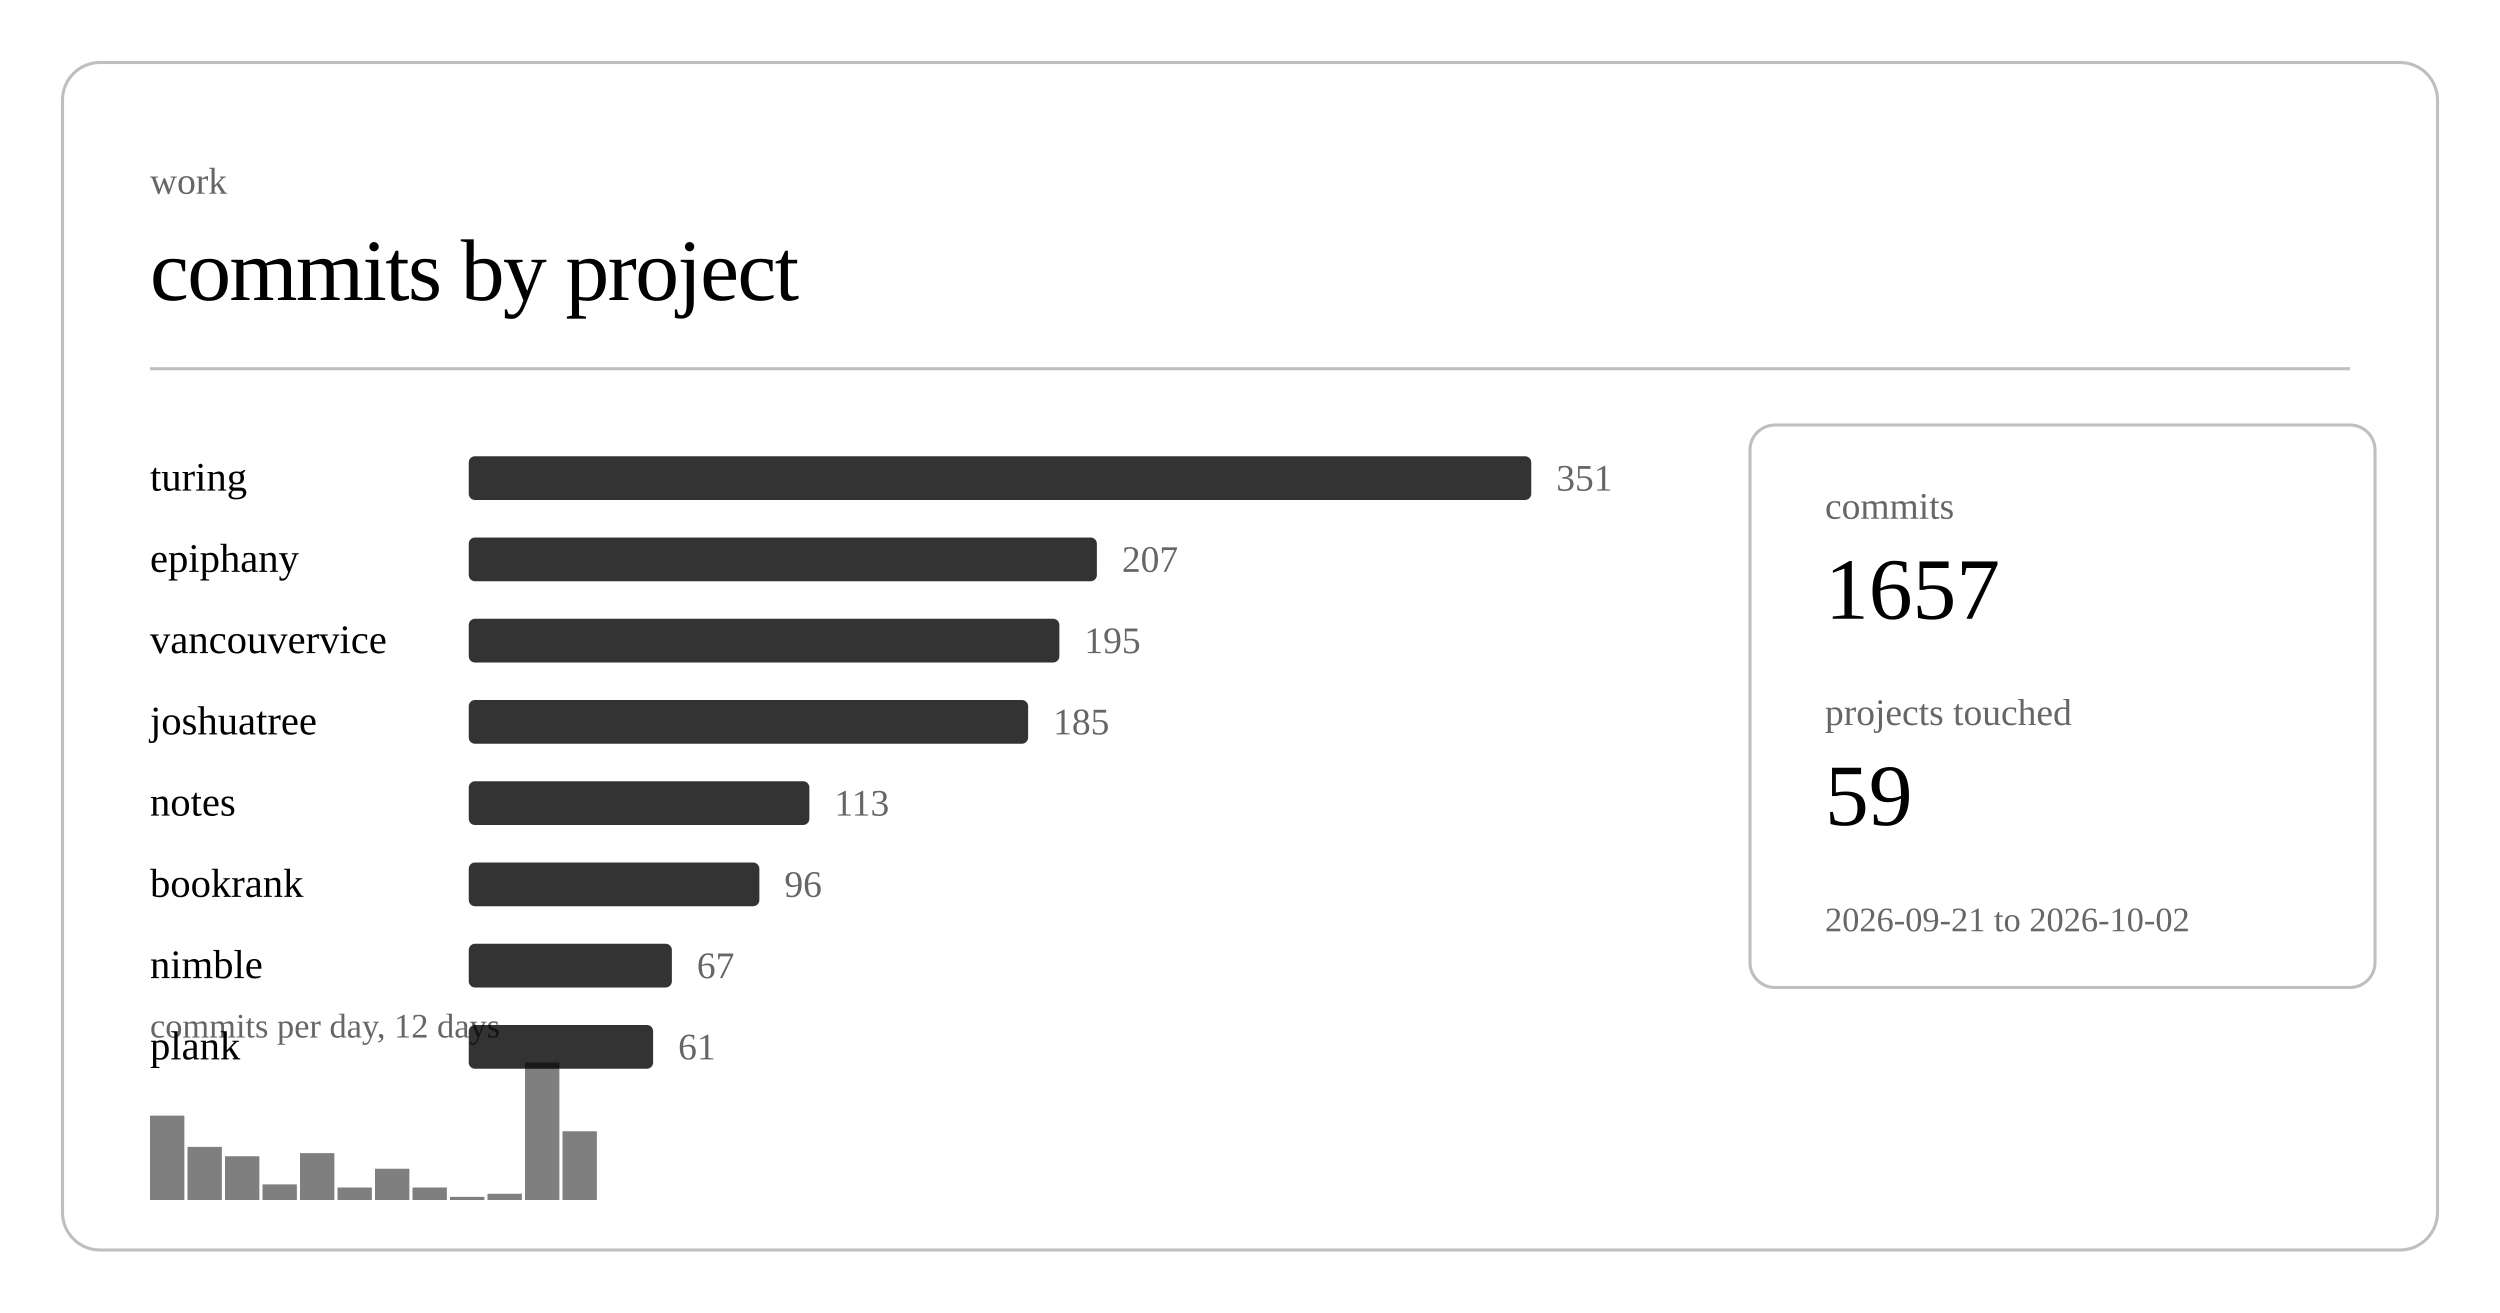
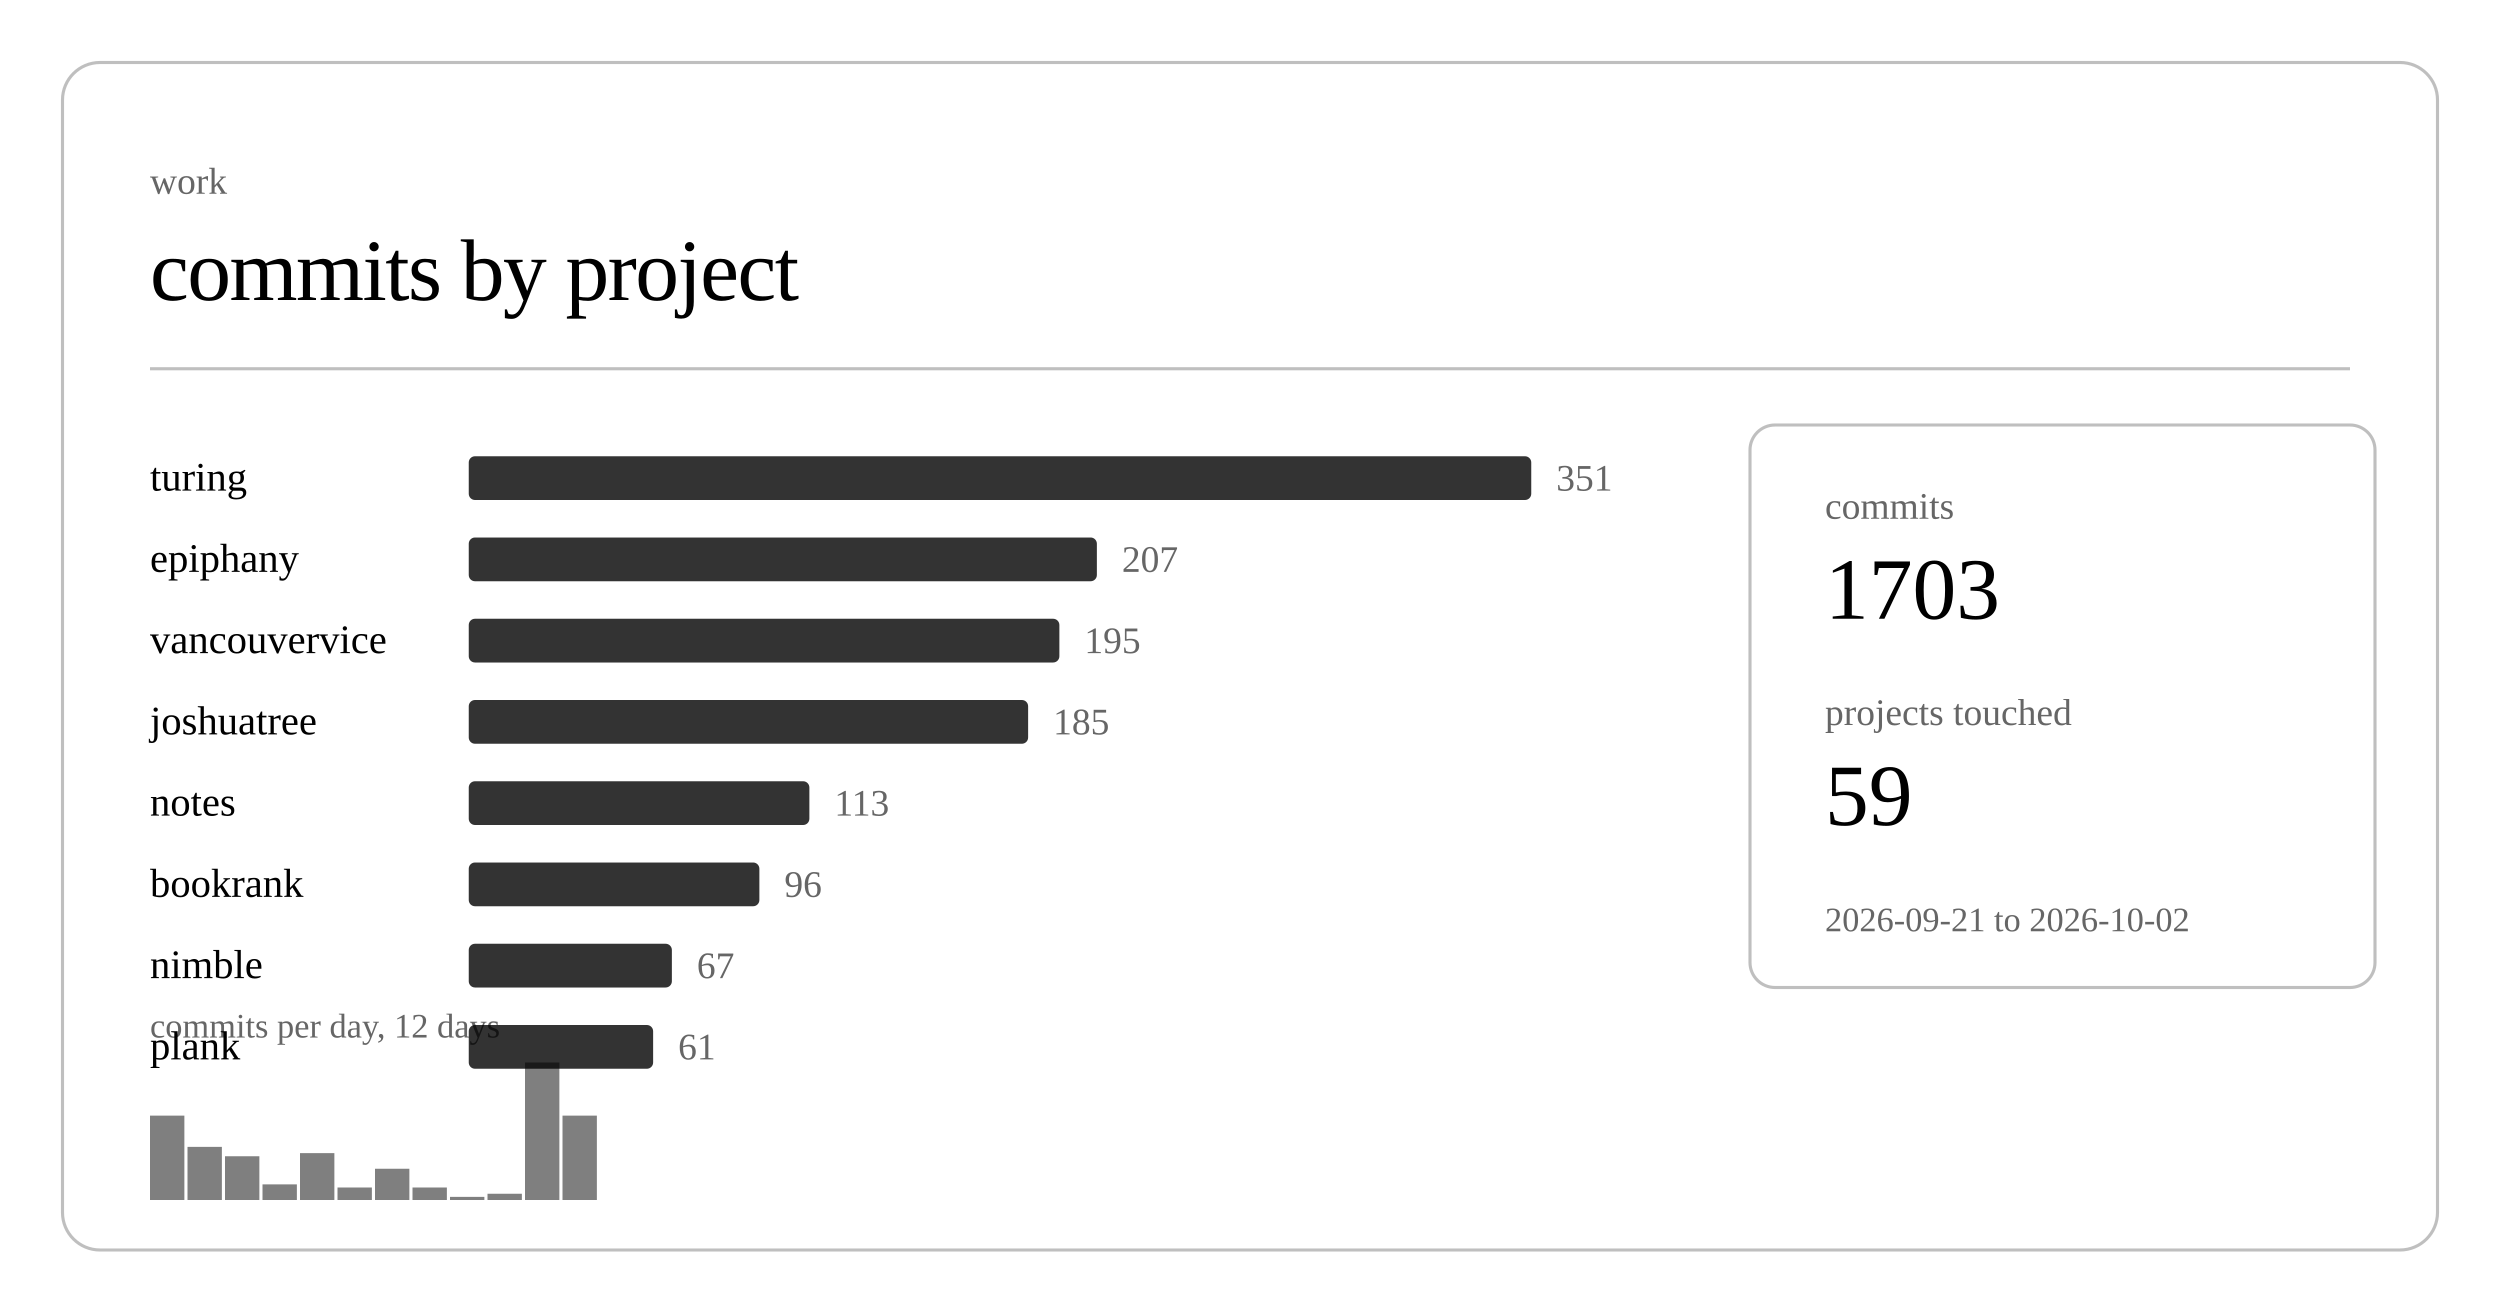
<svg xmlns="http://www.w3.org/2000/svg" class="post-header-svg" viewBox="0 0 800 420" width="800" height="420">
  <rect x="20" y="20" width="760" height="380" rx="12" ry="12" fill="none" stroke="currentColor" stroke-width="1" opacity="0.25" />
  <text fill="currentColor" x="48" y="62" font-size="12" opacity="0.6">work</text>
  <text fill="currentColor" x="48" y="96" font-size="28" font-weight="300" letter-spacing="-0.5">commits by project</text>
  <line stroke="currentColor" x1="48" y1="118" x2="752" y2="118" stroke-width="1" opacity="0.25" />
  <a href="https://github.com/nulljosh/turing">
    <text fill="currentColor" x="48" y="157" font-size="13">turing</text>
  </a>
  <rect x="150" y="146" width="340" height="14" rx="2" fill="currentColor" opacity="0.8" />
  <text fill="currentColor" x="498" y="157" font-size="12" opacity="0.6">351</text>
  <a href="https://github.com/nulljosh/epiphany">
    <text fill="currentColor" x="48" y="183" font-size="13">epiphany</text>
  </a>
  <rect x="150" y="172" width="201" height="14" rx="2" fill="currentColor" opacity="0.8" />
  <text fill="currentColor" x="359" y="183" font-size="12" opacity="0.6">207</text>
  <a href="https://github.com/nulljosh/vancouvervice">
    <text fill="currentColor" x="48" y="209" font-size="13">vancouvervice</text>
  </a>
  <rect x="150" y="198" width="189" height="14" rx="2" fill="currentColor" opacity="0.8" />
  <text fill="currentColor" x="347" y="209" font-size="12" opacity="0.6">195</text>
  <a href="https://github.com/nulljosh/joshuatree">
    <text fill="currentColor" x="48" y="235" font-size="13">joshuatree</text>
  </a>
  <rect x="150" y="224" width="179" height="14" rx="2" fill="currentColor" opacity="0.8" />
  <text fill="currentColor" x="337" y="235" font-size="12" opacity="0.6">185</text>
  <a href="https://github.com/nulljosh/notes">
    <text fill="currentColor" x="48" y="261" font-size="13">notes</text>
  </a>
  <rect x="150" y="250" width="109" height="14" rx="2" fill="currentColor" opacity="0.8" />
  <text fill="currentColor" x="267" y="261" font-size="12" opacity="0.6">113</text>
  <a href="https://github.com/nulljosh/bookrank">
    <text fill="currentColor" x="48" y="287" font-size="13">bookrank</text>
  </a>
  <rect x="150" y="276" width="93" height="14" rx="2" fill="currentColor" opacity="0.8" />
  <text fill="currentColor" x="251" y="287" font-size="12" opacity="0.6">96</text>
  <a href="https://github.com/nulljosh/nimble">
    <text fill="currentColor" x="48" y="313" font-size="13">nimble</text>
  </a>
  <rect x="150" y="302" width="65" height="14" rx="2" fill="currentColor" opacity="0.8" />
  <text fill="currentColor" x="223" y="313" font-size="12" opacity="0.6">67</text>
  <a href="https://github.com/nulljosh/plank">
    <text fill="currentColor" x="48" y="339" font-size="13">plank</text>
  </a>
  <rect x="150" y="328" width="59" height="14" rx="2" fill="currentColor" opacity="0.8" />
  <text fill="currentColor" x="217" y="339" font-size="12" opacity="0.6">61</text>
  <rect x="48.0" y="357" width="11.0" height="27" fill="currentColor" opacity="0.5" />
  <rect x="60.0" y="367" width="11.0" height="17" fill="currentColor" opacity="0.5" />
  <rect x="72.0" y="370" width="11.0" height="14" fill="currentColor" opacity="0.5" />
  <rect x="84.0" y="379" width="11.0" height="5" fill="currentColor" opacity="0.5" />
  <rect x="96.0" y="369" width="11.0" height="15" fill="currentColor" opacity="0.5" />
  <rect x="108.0" y="380" width="11.0" height="4" fill="currentColor" opacity="0.5" />
  <rect x="120.0" y="374" width="11.0" height="10" fill="currentColor" opacity="0.5" />
  <rect x="132.0" y="380" width="11.0" height="4" fill="currentColor" opacity="0.5" />
  <rect x="144.0" y="383" width="11.0" height="1" fill="currentColor" opacity="0.5" />
  <rect x="156.0" y="382" width="11.0" height="2" fill="currentColor" opacity="0.5" />
  <rect x="168.0" y="340" width="11.0" height="44" fill="currentColor" opacity="0.5" />
-   <rect x="180.0" y="362" width="11.0" height="22" fill="currentColor" opacity="0.5" />
+   <rect x="180.0" y="357" width="11.0" height="27" fill="currentColor" opacity="0.5" />
  <text fill="currentColor" x="48" y="332" font-size="11" opacity="0.6">commits per day, 12 days</text>
  <rect x="560" y="136" width="200" height="180" rx="8" ry="8" fill="none" stroke="currentColor" stroke-width="1" opacity="0.25" />
  <text fill="currentColor" x="584" y="166" font-size="12" opacity="0.6">commits</text>
-   <text fill="currentColor" x="584" y="198" font-size="28" font-weight="500">1657</text>
+   <text fill="currentColor" x="584" y="198" font-size="28" font-weight="500">1703</text>
  <text fill="currentColor" x="584" y="232" font-size="12" opacity="0.6">projects touched</text>
  <text fill="currentColor" x="584" y="264" font-size="28" font-weight="500">59</text>
  <text fill="currentColor" x="584" y="298" font-size="11" opacity="0.6">2026-09-21 to 2026-10-02</text>
</svg>
